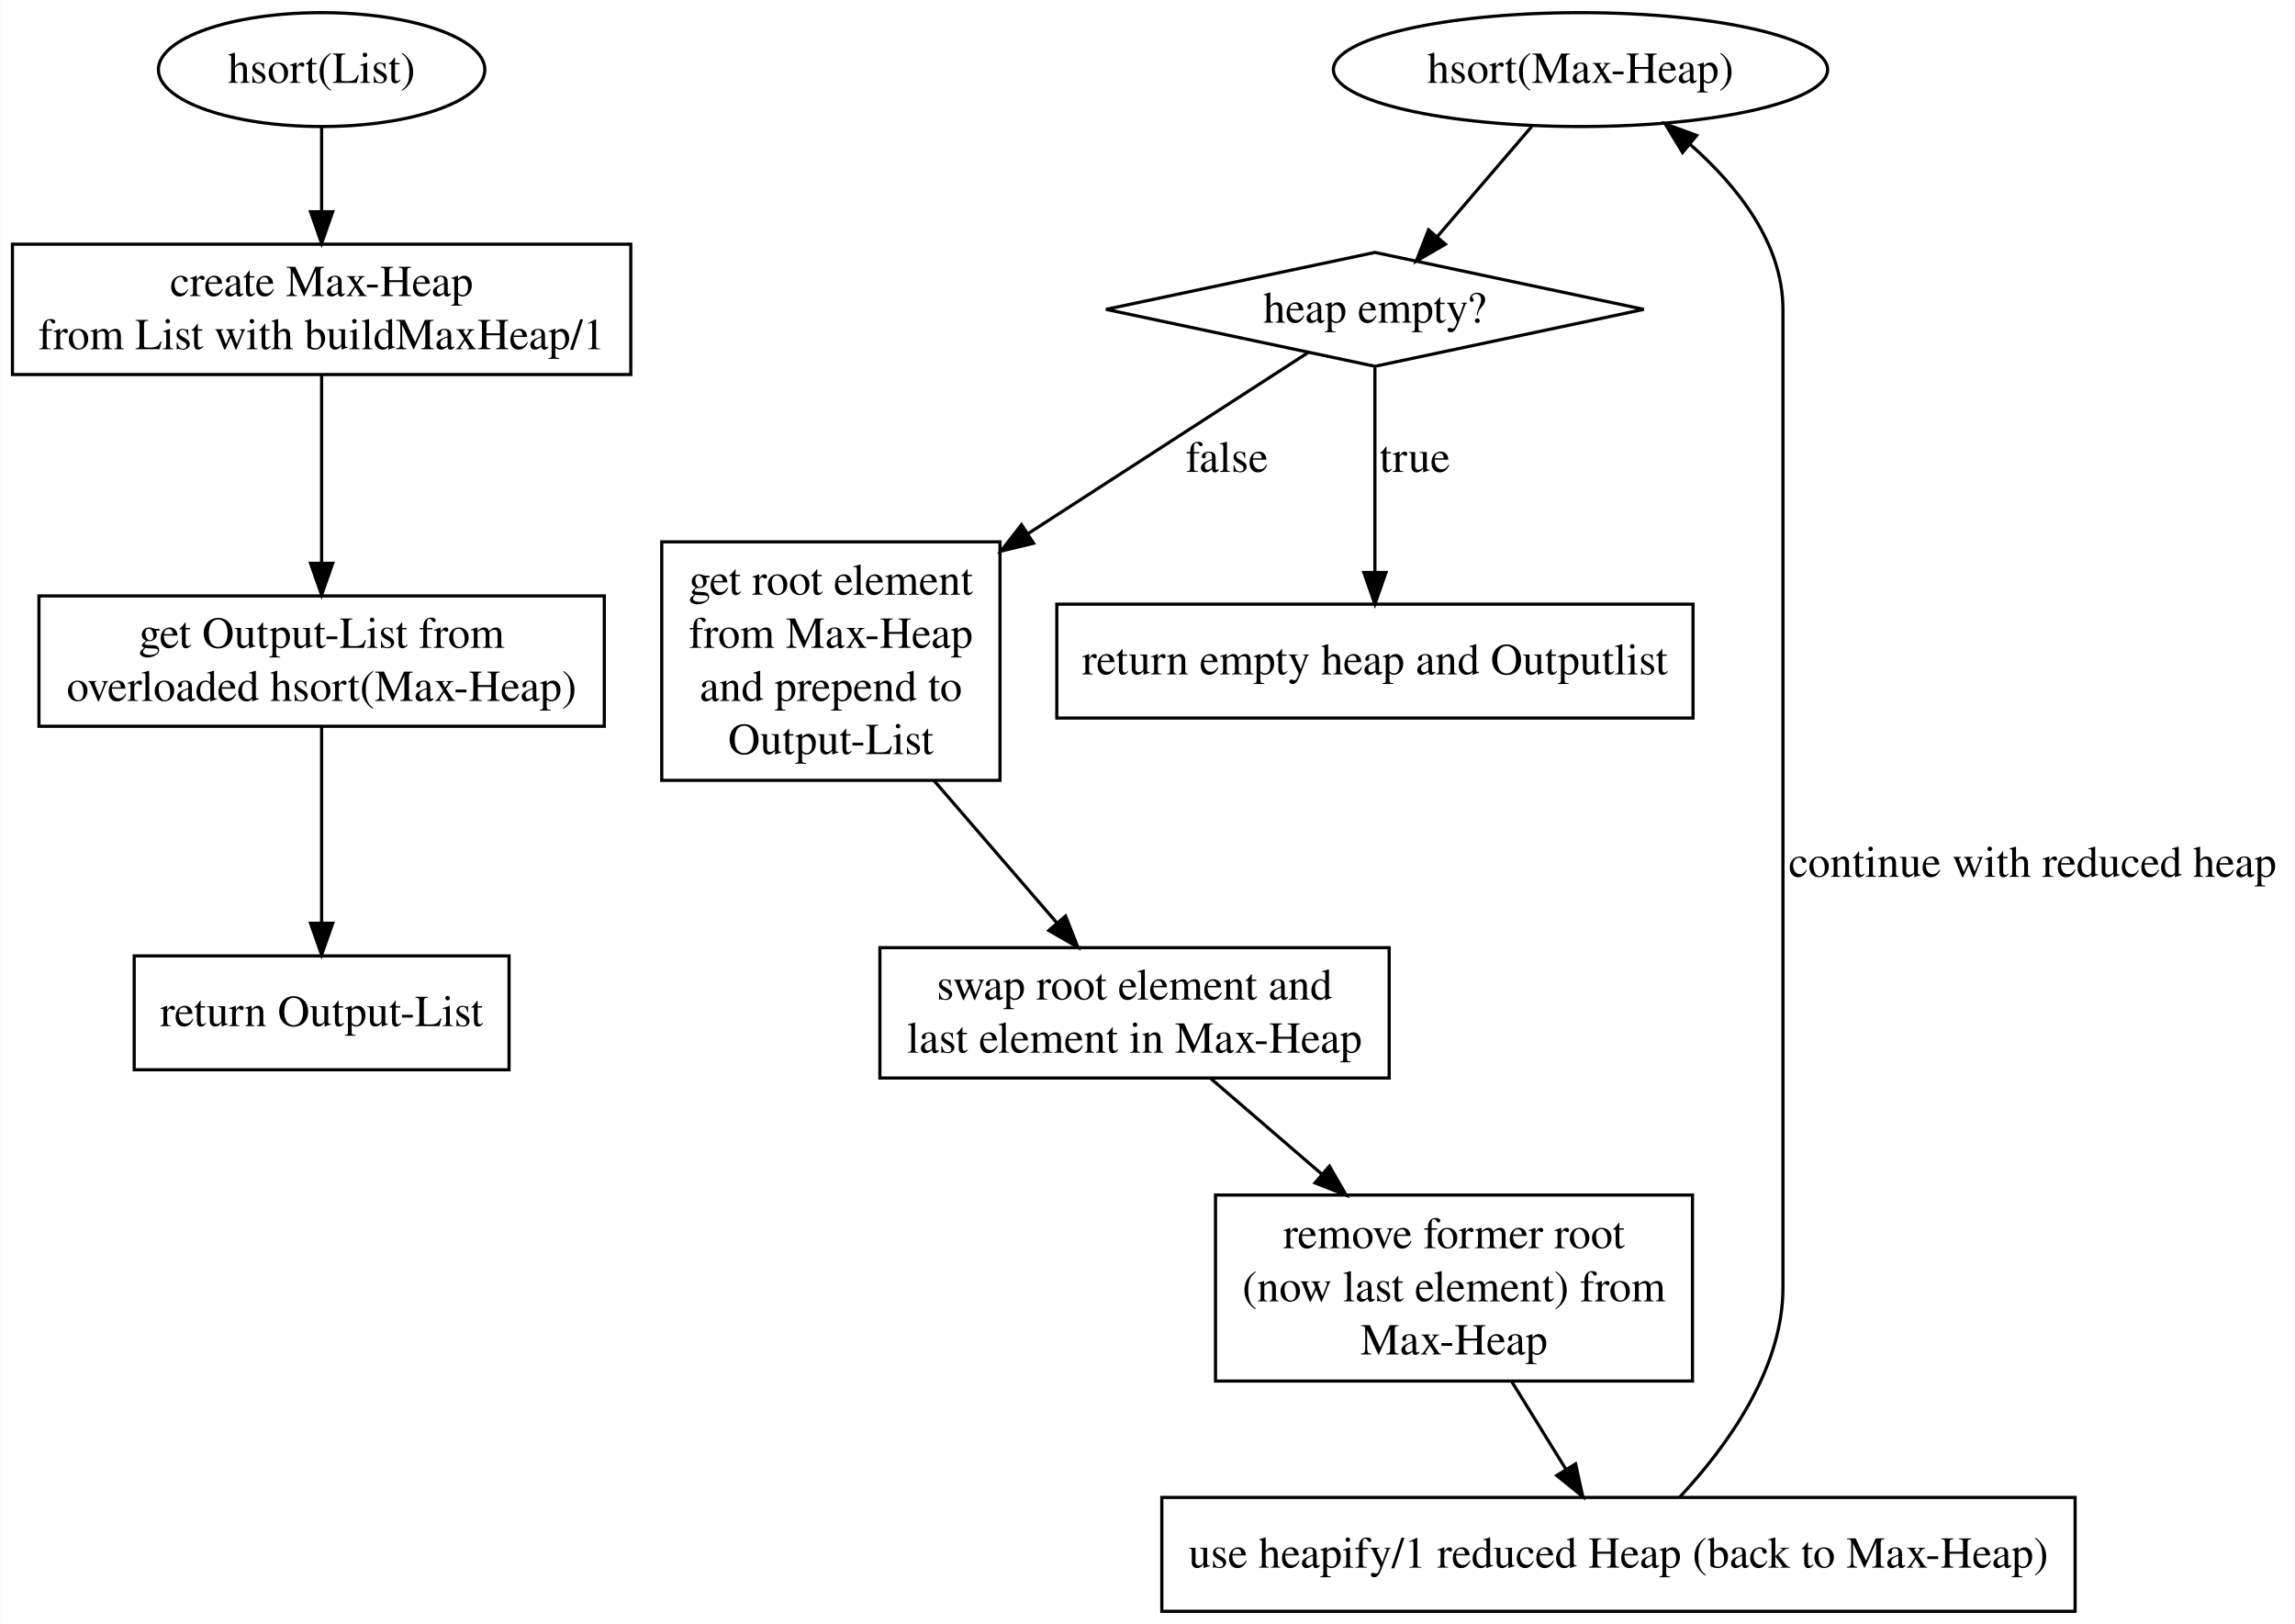
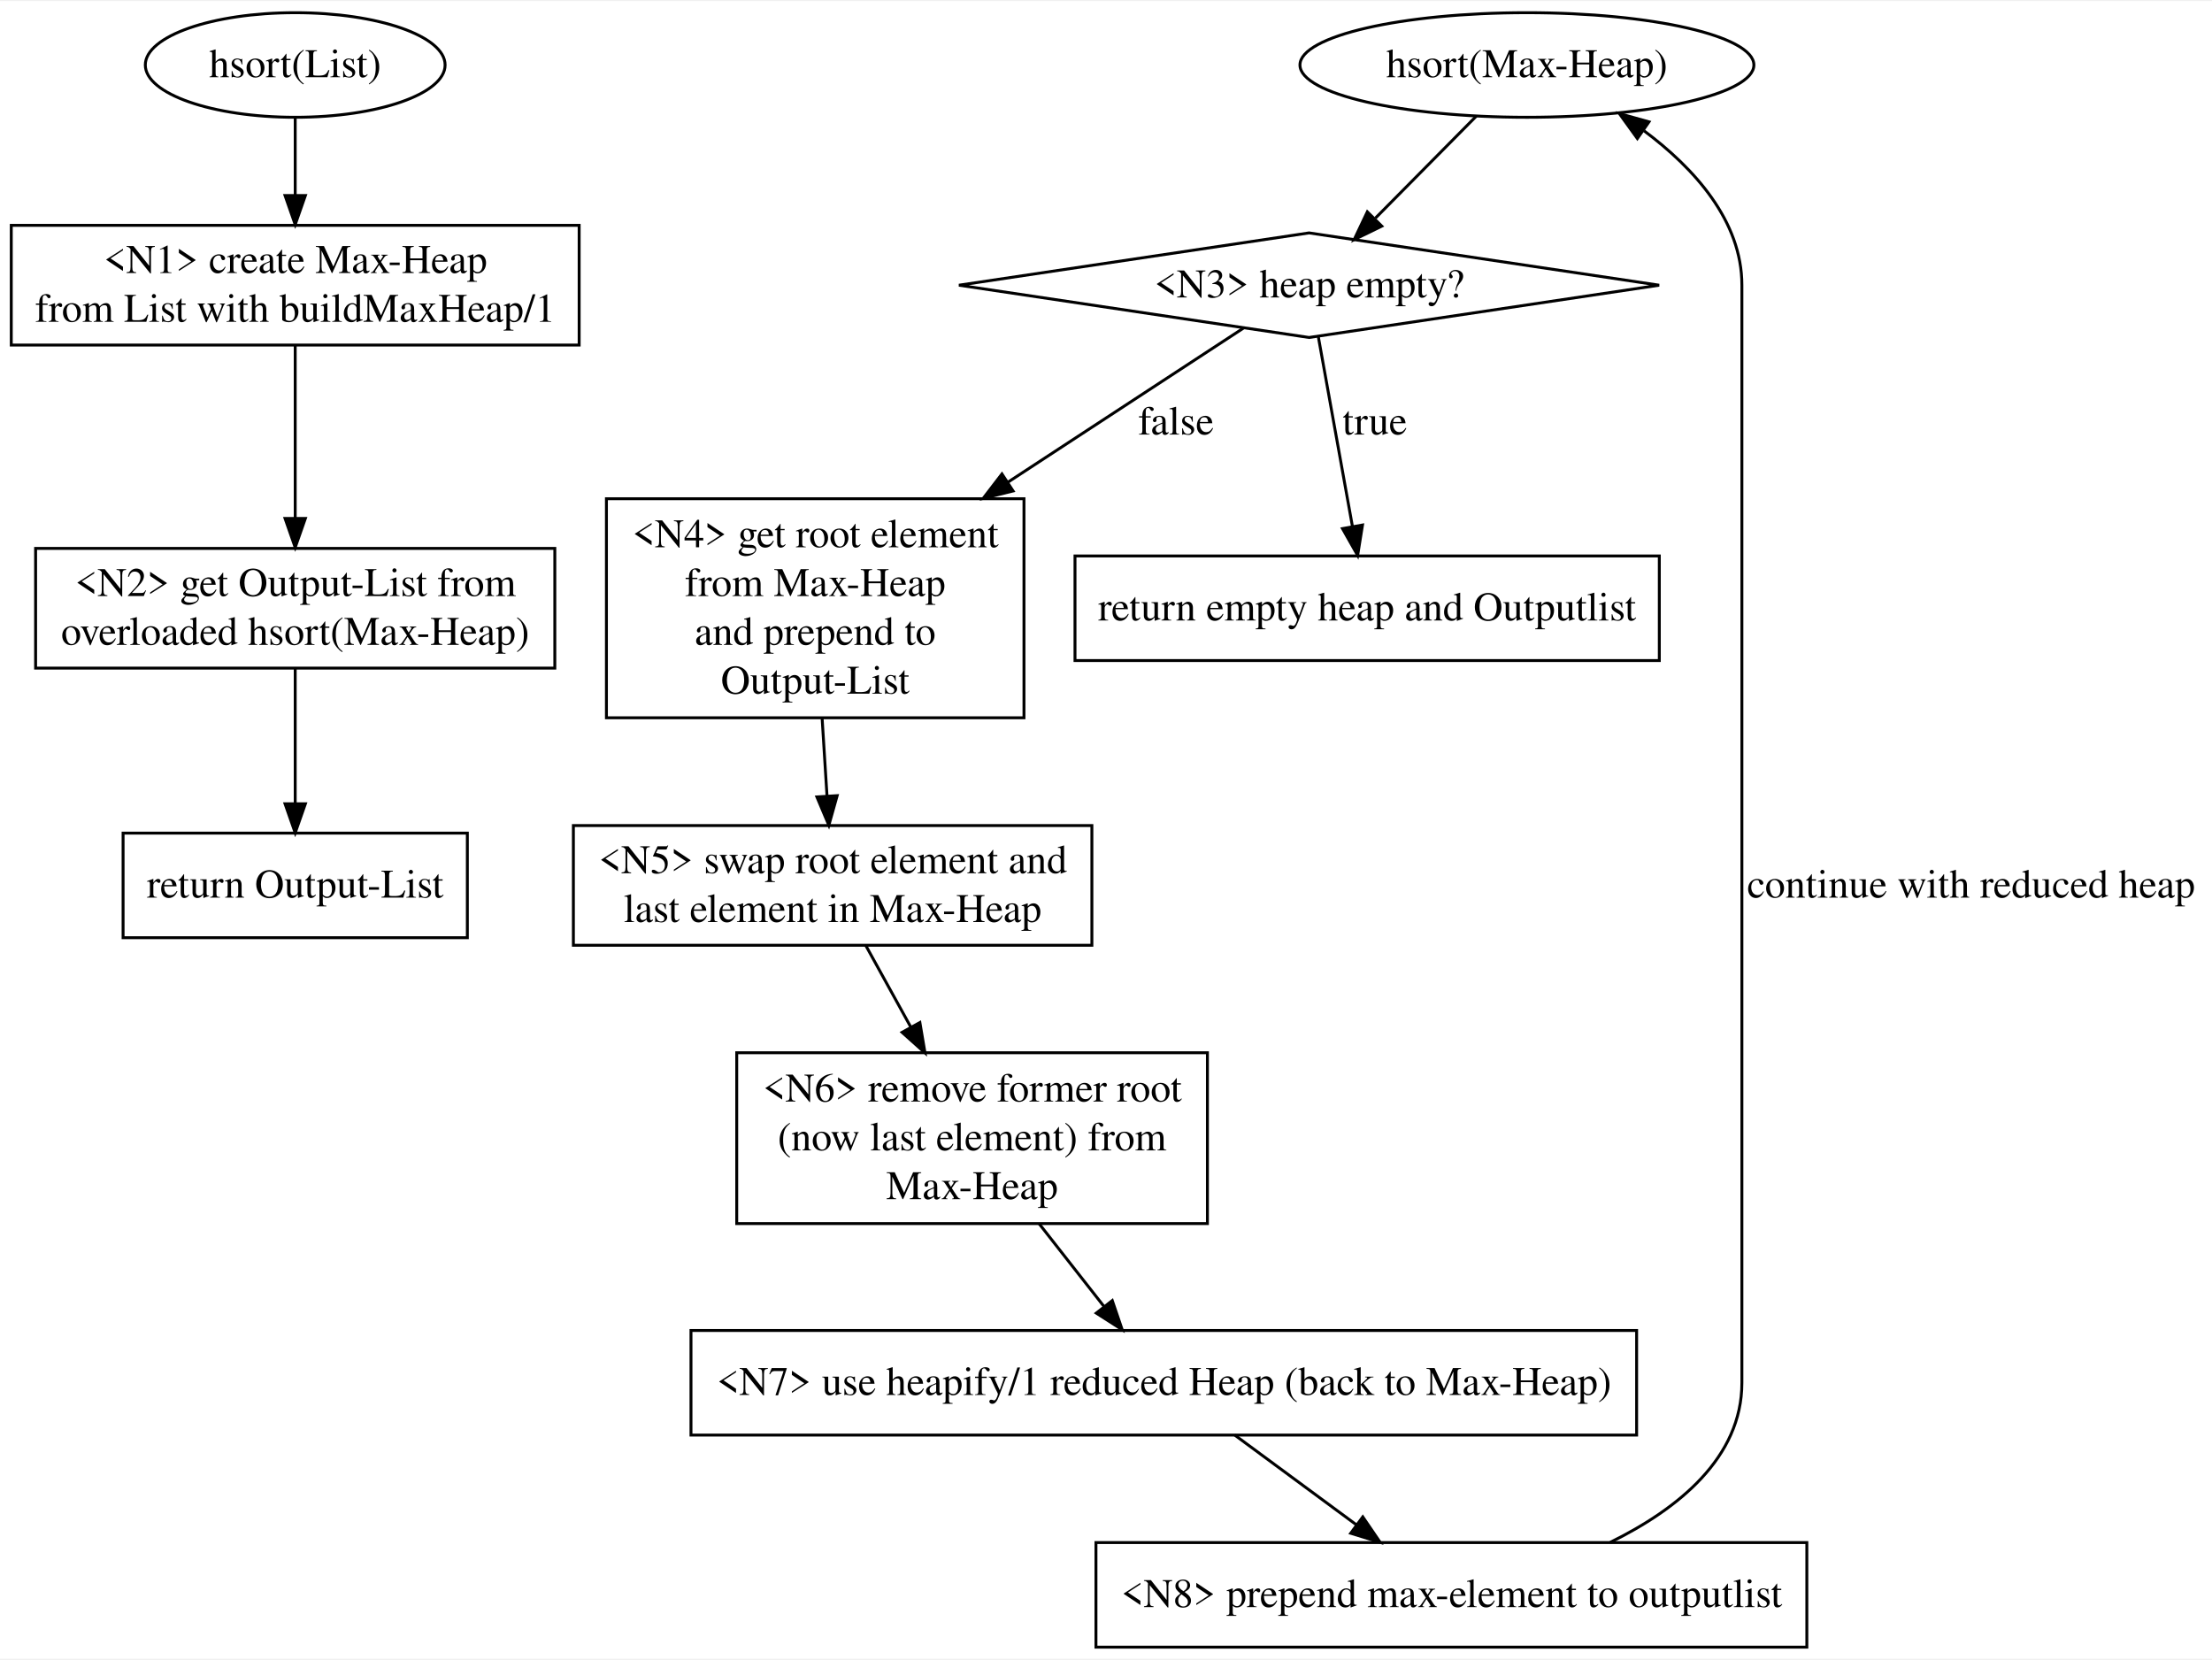
- <svg xmlns="http://www.w3.org/2000/svg" width="725pt" height="513pt" viewBox="0.00 0.00 725.45 513.40">
-   <g id="graph0" class="graph" transform="scale(1 1) rotate(0) translate(4 509.4)">
-     <polygon fill="#ffffff" stroke="transparent" points="-4,4 -4,-509.4 721.454,-509.4 721.454,4 -4,4" />
+ <svg xmlns="http://www.w3.org/2000/svg" width="761pt" height="571pt" viewBox="0.00 0.00 761.45 570.60">
+   <g id="graph0" class="graph" transform="scale(1 1) rotate(0) translate(4 566.6)">
+     <polygon fill="#ffffff" stroke="transparent" points="-4,4 -4,-566.6 757.454,-566.6 757.454,4 -4,4" />
    <g id="node1" class="node">
-       <ellipse fill="none" stroke="#000000" cx="97.622" cy="-487.4" rx="51.6" ry="18" />
-       <text text-anchor="middle" x="97.622" y="-483.2" font-family="Times,serif" font-size="14.00" fill="#000000">hsort(List)</text>
+       <ellipse fill="none" stroke="#000000" cx="97.622" cy="-544.6" rx="51.6" ry="18" />
+       <text text-anchor="middle" x="97.622" y="-540.4" font-family="Times,serif" font-size="14.00" fill="#000000">hsort(List)</text>
    </g>
    <g id="node2" class="node">
-       <polygon fill="none" stroke="#000000" points="195.367,-432.202 -.123,-432.202 -.123,-390.998 195.367,-390.998 195.367,-432.202" />
-       <text text-anchor="middle" x="97.622" y="-415.8" font-family="Times,serif" font-size="14.00" fill="#000000">create Max-Heap</text>
-       <text text-anchor="middle" x="97.622" y="-399" font-family="Times,serif" font-size="14.00" fill="#000000">from List with buildMaxHeap/1</text>
+       <polygon fill="none" stroke="#000000" points="195.367,-489.402 -.123,-489.402 -.123,-448.198 195.367,-448.198 195.367,-489.402" />
+       <text text-anchor="middle" x="97.622" y="-473" font-family="Times,serif" font-size="14.00" fill="#000000">&lt;N1&gt; create Max-Heap</text>
+       <text text-anchor="middle" x="97.622" y="-456.2" font-family="Times,serif" font-size="14.00" fill="#000000">from List with buildMaxHeap/1</text>
    </g>
    <g id="edge1" class="edge">
-       <path fill="none" stroke="#000000" d="M97.622,-469.051C97.622,-461.115 97.622,-451.604 97.622,-442.626" />
-       <polygon fill="#000000" stroke="#000000" points="101.123,-442.457 97.622,-432.457 94.123,-442.457 101.123,-442.457" />
+       <path fill="none" stroke="#000000" d="M97.622,-526.251C97.622,-518.315 97.622,-508.804 97.622,-499.826" />
+       <polygon fill="#000000" stroke="#000000" points="101.123,-499.657 97.622,-489.657 94.123,-499.657 101.123,-499.657" />
    </g>
    <g id="node3" class="node">
-       <polygon fill="none" stroke="#000000" points="186.99,-321.002 8.255,-321.002 8.255,-279.798 186.99,-279.798 186.99,-321.002" />
-       <text text-anchor="middle" x="97.622" y="-304.6" font-family="Times,serif" font-size="14.00" fill="#000000">get Output-List from</text>
-       <text text-anchor="middle" x="97.622" y="-287.8" font-family="Times,serif" font-size="14.00" fill="#000000">overloaded hsort(Max-Heap)</text>
+       <polygon fill="none" stroke="#000000" points="186.99,-378.202 8.255,-378.202 8.255,-336.998 186.99,-336.998 186.99,-378.202" />
+       <text text-anchor="middle" x="97.622" y="-361.8" font-family="Times,serif" font-size="14.00" fill="#000000">&lt;N2&gt; get Output-List from</text>
+       <text text-anchor="middle" x="97.622" y="-345" font-family="Times,serif" font-size="14.00" fill="#000000">overloaded hsort(Max-Heap)</text>
    </g>
    <g id="edge2" class="edge">
-       <path fill="none" stroke="#000000" d="M97.622,-390.945C97.622,-374.276 97.622,-350.56 97.622,-331.581" />
-       <polygon fill="#000000" stroke="#000000" points="101.123,-331.322 97.622,-321.322 94.123,-331.322 101.123,-331.322" />
+       <path fill="none" stroke="#000000" d="M97.622,-448.145C97.622,-431.476 97.622,-407.76 97.622,-388.781" />
+       <polygon fill="#000000" stroke="#000000" points="101.123,-388.522 97.622,-378.522 94.123,-388.522 101.123,-388.522" />
    </g>
    <g id="node4" class="node">
-       <polygon fill="none" stroke="#000000" points="156.876,-207.2 38.369,-207.2 38.369,-171.2 156.876,-171.2 156.876,-207.2" />
-       <text text-anchor="middle" x="97.622" y="-185" font-family="Times,serif" font-size="14.00" fill="#000000">return Output-List</text>
+       <polygon fill="none" stroke="#000000" points="156.876,-280.2 38.369,-280.2 38.369,-244.2 156.876,-244.2 156.876,-280.2" />
+       <text text-anchor="middle" x="97.622" y="-258" font-family="Times,serif" font-size="14.00" fill="#000000">return Output-List</text>
    </g>
    <g id="edge3" class="edge">
-       <path fill="none" stroke="#000000" d="M97.622,-279.745C97.622,-262.256 97.622,-237.011 97.622,-217.618" />
-       <polygon fill="#000000" stroke="#000000" points="101.123,-217.532 97.622,-207.532 94.123,-217.532 101.123,-217.532" />
+       <path fill="none" stroke="#000000" d="M97.622,-336.9C97.622,-323.318 97.622,-305.381 97.622,-290.488" />
+       <polygon fill="#000000" stroke="#000000" points="101.123,-290.288 97.622,-280.288 94.123,-290.288 101.123,-290.288" />
    </g>
    <g id="node5" class="node">
-       <ellipse fill="none" stroke="#000000" cx="495.622" cy="-487.4" rx="78.129" ry="18" />
-       <text text-anchor="middle" x="495.622" y="-483.2" font-family="Times,serif" font-size="14.00" fill="#000000">hsort(Max-Heap)</text>
+       <ellipse fill="none" stroke="#000000" cx="521.622" cy="-544.6" rx="78.129" ry="18" />
+       <text text-anchor="middle" x="521.622" y="-540.4" font-family="Times,serif" font-size="14.00" fill="#000000">hsort(Max-Heap)</text>
+     </g>
+     <g id="node11" class="node">
+       <polygon fill="none" stroke="#000000" points="446.622,-486.8 326.105,-468.8 446.622,-450.8 567.14,-468.8 446.622,-486.8" />
+       <text text-anchor="middle" x="446.622" y="-464.6" font-family="Times,serif" font-size="14.00" fill="#000000">&lt;N3&gt; heap empty?</text>
+     </g>
+     <g id="edge9" class="edge">
+       <path fill="none" stroke="#000000" d="M504.227,-527.019C493.89,-516.572 480.66,-503.201 469.486,-491.908" />
+       <polygon fill="#000000" stroke="#000000" points="471.661,-489.13 462.14,-484.483 466.685,-494.053 471.661,-489.13" />
+     </g>
+     <g id="node6" class="node">
+       <polygon fill="none" stroke="#000000" points="348.491,-395.3 204.754,-395.3 204.754,-319.9 348.491,-319.9 348.491,-395.3" />
+       <text text-anchor="middle" x="276.622" y="-378.6" font-family="Times,serif" font-size="14.00" fill="#000000">&lt;N4&gt; get root element</text>
+       <text text-anchor="middle" x="276.622" y="-361.8" font-family="Times,serif" font-size="14.00" fill="#000000">from Max-Heap</text>
+       <text text-anchor="middle" x="276.622" y="-345" font-family="Times,serif" font-size="14.00" fill="#000000">and prepend to</text>
+       <text text-anchor="middle" x="276.622" y="-328.2" font-family="Times,serif" font-size="14.00" fill="#000000">Output-List</text>
+     </g>
+     <g id="node7" class="node">
+       <polygon fill="none" stroke="#000000" points="371.866,-282.802 193.379,-282.802 193.379,-241.598 371.866,-241.598 371.866,-282.802" />
+       <text text-anchor="middle" x="282.622" y="-266.4" font-family="Times,serif" font-size="14.00" fill="#000000">&lt;N5&gt; swap root element and</text>
+       <text text-anchor="middle" x="282.622" y="-249.6" font-family="Times,serif" font-size="14.00" fill="#000000">last element in Max-Heap</text>
+     </g>
+     <g id="edge4" class="edge">
+       <path fill="none" stroke="#000000" d="M278.994,-319.895C279.557,-310.935 280.152,-301.482 280.693,-292.879" />
+       <polygon fill="#000000" stroke="#000000" points="284.186,-293.097 281.321,-282.897 277.2,-292.657 284.186,-293.097" />
+     </g>
+     <g id="node8" class="node">
+       <polygon fill="none" stroke="#000000" points="411.637,-204.601 249.608,-204.601 249.608,-145.799 411.637,-145.799 411.637,-204.601" />
+       <text text-anchor="middle" x="330.622" y="-187.8" font-family="Times,serif" font-size="14.00" fill="#000000">&lt;N6&gt; remove former root</text>
+       <text text-anchor="middle" x="330.622" y="-171" font-family="Times,serif" font-size="14.00" fill="#000000">(now last element) from</text>
+       <text text-anchor="middle" x="330.622" y="-154.2" font-family="Times,serif" font-size="14.00" fill="#000000">Max-Heap</text>
+     </g>
+     <g id="edge5" class="edge">
+       <path fill="none" stroke="#000000" d="M293.998,-241.582C298.667,-233.119 304.228,-223.039 309.589,-213.323" />
+       <polygon fill="#000000" stroke="#000000" points="312.658,-215.006 314.424,-204.56 306.529,-211.625 312.658,-215.006" />
+     </g>
+     <g id="node9" class="node">
+       <polygon fill="none" stroke="#000000" points="559.385,-109 233.859,-109 233.859,-73 559.385,-73 559.385,-109" />
+       <text text-anchor="middle" x="396.622" y="-86.8" font-family="Times,serif" font-size="14.00" fill="#000000">&lt;N7&gt; use heapify/1 reduced Heap (back to Max-Heap)</text>
+     </g>
+     <g id="edge6" class="edge">
+       <path fill="none" stroke="#000000" d="M353.706,-145.751C360.992,-136.456 368.989,-126.254 376.084,-117.201" />
+       <polygon fill="#000000" stroke="#000000" points="378.887,-119.3 382.301,-109.27 373.378,-114.981 378.887,-119.3" />
    </g>
    <g id="node10" class="node">
-       <polygon fill="none" stroke="#000000" points="430.622,-429.6 345.613,-411.6 430.622,-393.6 515.631,-411.6 430.622,-429.6" />
-       <text text-anchor="middle" x="430.622" y="-407.4" font-family="Times,serif" font-size="14.00" fill="#000000">heap empty?</text>
+       <polygon fill="none" stroke="#000000" points="617.978,-36 373.267,-36 373.267,0 617.978,0 617.978,-36" />
+       <text text-anchor="middle" x="495.622" y="-13.8" font-family="Times,serif" font-size="14.00" fill="#000000">&lt;N8&gt; prepend max-element to outputlist</text>
+     </g>
+     <g id="edge7" class="edge">
+       <path fill="none" stroke="#000000" d="M421.094,-72.955C433.707,-63.654 449.263,-52.184 462.894,-42.133" />
+       <polygon fill="#000000" stroke="#000000" points="465.118,-44.842 471.089,-36.09 460.963,-39.208 465.118,-44.842" />
    </g>
    <g id="edge8" class="edge">
-       <path fill="none" stroke="#000000" d="M480.218,-469.437C471.276,-459.009 459.921,-445.766 450.332,-434.585" />
-       <polygon fill="#000000" stroke="#000000" points="452.889,-432.189 443.722,-426.877 447.575,-436.746 452.889,-432.189" />
-     </g>
-     <g id="node6" class="node">
-       <polygon fill="none" stroke="#000000" points="312.094,-338.1 205.15,-338.1 205.15,-262.7 312.094,-262.7 312.094,-338.1" />
-       <text text-anchor="middle" x="258.622" y="-321.4" font-family="Times,serif" font-size="14.00" fill="#000000">get root element</text>
-       <text text-anchor="middle" x="258.622" y="-304.6" font-family="Times,serif" font-size="14.00" fill="#000000">from Max-Heap</text>
-       <text text-anchor="middle" x="258.622" y="-287.8" font-family="Times,serif" font-size="14.00" fill="#000000">and prepend to</text>
-       <text text-anchor="middle" x="258.622" y="-271" font-family="Times,serif" font-size="14.00" fill="#000000">Output-List</text>
-     </g>
-     <g id="node7" class="node">
-       <polygon fill="none" stroke="#000000" points="435.125,-209.802 274.12,-209.802 274.12,-168.598 435.125,-168.598 435.125,-209.802" />
-       <text text-anchor="middle" x="354.622" y="-193.4" font-family="Times,serif" font-size="14.00" fill="#000000">swap root element and</text>
-       <text text-anchor="middle" x="354.622" y="-176.6" font-family="Times,serif" font-size="14.00" fill="#000000">last element in Max-Heap</text>
-     </g>
-     <g id="edge4" class="edge">
-       <path fill="none" stroke="#000000" d="M291.124,-262.753C303.856,-248.005 318.217,-231.369 330.058,-217.654" />
-       <polygon fill="#000000" stroke="#000000" points="332.821,-219.81 336.706,-209.953 327.522,-215.235 332.821,-219.81" />
-     </g>
-     <g id="node8" class="node">
-       <polygon fill="none" stroke="#000000" points="531.018,-131.601 380.227,-131.601 380.227,-72.799 531.018,-72.799 531.018,-131.601" />
-       <text text-anchor="middle" x="455.622" y="-114.8" font-family="Times,serif" font-size="14.00" fill="#000000">remove former root</text>
-       <text text-anchor="middle" x="455.622" y="-98" font-family="Times,serif" font-size="14.00" fill="#000000">(now last element) from</text>
-       <text text-anchor="middle" x="455.622" y="-81.2" font-family="Times,serif" font-size="14.00" fill="#000000">Max-Heap</text>
-     </g>
-     <g id="edge5" class="edge">
-       <path fill="none" stroke="#000000" d="M378.558,-168.582C389.086,-159.514 401.766,-148.591 413.774,-138.248" />
-       <polygon fill="#000000" stroke="#000000" points="416.246,-140.738 421.538,-131.56 411.678,-135.434 416.246,-140.738" />
-     </g>
-     <g id="node9" class="node">
-       <polygon fill="none" stroke="#000000" points="651.989,-36 363.255,-36 363.255,0 651.989,0 651.989,-36" />
-       <text text-anchor="middle" x="507.622" y="-13.8" font-family="Times,serif" font-size="14.00" fill="#000000">use heapify/1 reduced Heap (back to Max-Heap)</text>
-     </g>
-     <g id="edge6" class="edge">
-       <path fill="none" stroke="#000000" d="M473.81,-72.751C479.374,-63.74 485.465,-53.878 490.926,-45.036" />
-       <polygon fill="#000000" stroke="#000000" points="494.062,-46.617 496.339,-36.27 488.107,-42.939 494.062,-46.617" />
-     </g>
-     <g id="edge7" class="edge">
-       <path fill="none" stroke="#000000" d="M526.985,-36.097C541.77,-51.95 559.622,-76.428 559.622,-102.2 559.622,-411.6 559.622,-411.6 559.622,-411.6 559.622,-432.426 545.343,-450.49 530.274,-463.755" />
-       <polygon fill="#000000" stroke="#000000" points="527.889,-461.185 522.393,-470.243 532.338,-466.589 527.889,-461.185" />
-       <text text-anchor="middle" x="638.538" y="-232.2" font-family="Times,serif" font-size="14.00" fill="#000000"> continue with reduced heap</text>
-     </g>
-     <g id="edge9" class="edge">
-       <path fill="none" stroke="#000000" d="M409.532,-397.965C387.557,-383.758 352.064,-360.811 321.019,-340.74" />
-       <polygon fill="#000000" stroke="#000000" points="322.694,-337.655 312.396,-335.165 318.893,-343.534 322.694,-337.655" />
-       <text text-anchor="middle" x="383.835" y="-360.2" font-family="Times,serif" font-size="14.00" fill="#000000">false</text>
-     </g>
-     <g id="node11" class="node">
-       <polygon fill="none" stroke="#000000" points="531.193,-318.4 330.052,-318.4 330.052,-282.4 531.193,-282.4 531.193,-318.4" />
-       <text text-anchor="middle" x="430.622" y="-296.2" font-family="Times,serif" font-size="14.00" fill="#000000">return empty heap and Outputlist</text>
+       <path fill="none" stroke="#000000" d="M550.304,-36.078C573.65,-47.554 595.622,-65.206 595.622,-91 595.622,-468.8 595.622,-468.8 595.622,-468.8 595.622,-490.927 579.278,-508.998 561.952,-521.938" />
+       <polygon fill="#000000" stroke="#000000" points="559.638,-519.284 553.434,-527.874 563.64,-525.028 559.638,-519.284" />
+       <text text-anchor="middle" x="674.538" y="-258" font-family="Times,serif" font-size="14.00" fill="#000000"> continue with reduced heap</text>
    </g>
    <g id="edge10" class="edge">
-       <path fill="none" stroke="#000000" d="M430.622,-393.238C430.622,-375.668 430.622,-348.918 430.622,-328.637" />
-       <polygon fill="#000000" stroke="#000000" points="434.123,-328.421 430.622,-318.421 427.123,-328.421 434.123,-328.421" />
-       <text text-anchor="middle" x="443.255" y="-360.2" font-family="Times,serif" font-size="14.00" fill="#000000"> true</text>
+       <path fill="none" stroke="#000000" d="M424.048,-454.034C403.332,-440.483 371.592,-419.721 342.861,-400.928" />
+       <polygon fill="#000000" stroke="#000000" points="344.739,-397.974 334.455,-395.429 340.907,-403.832 344.739,-397.974" />
+       <text text-anchor="middle" x="400.835" y="-417.4" font-family="Times,serif" font-size="14.00" fill="#000000">false</text>
+     </g>
+     <g id="node12" class="node">
+       <polygon fill="none" stroke="#000000" points="567.193,-375.6 366.052,-375.6 366.052,-339.6 567.193,-339.6 567.193,-375.6" />
+       <text text-anchor="middle" x="466.622" y="-353.4" font-family="Times,serif" font-size="14.00" fill="#000000">return empty heap and Outputlist</text>
+     </g>
+     <g id="edge11" class="edge">
+       <path fill="none" stroke="#000000" d="M449.836,-450.934C452.995,-433.368 457.866,-406.286 461.548,-385.811" />
+       <polygon fill="#000000" stroke="#000000" points="465.025,-386.253 463.351,-375.791 458.136,-385.014 465.025,-386.253" />
+       <text text-anchor="middle" x="469.255" y="-417.4" font-family="Times,serif" font-size="14.00" fill="#000000"> true</text>
    </g>
  </g>
</svg>
